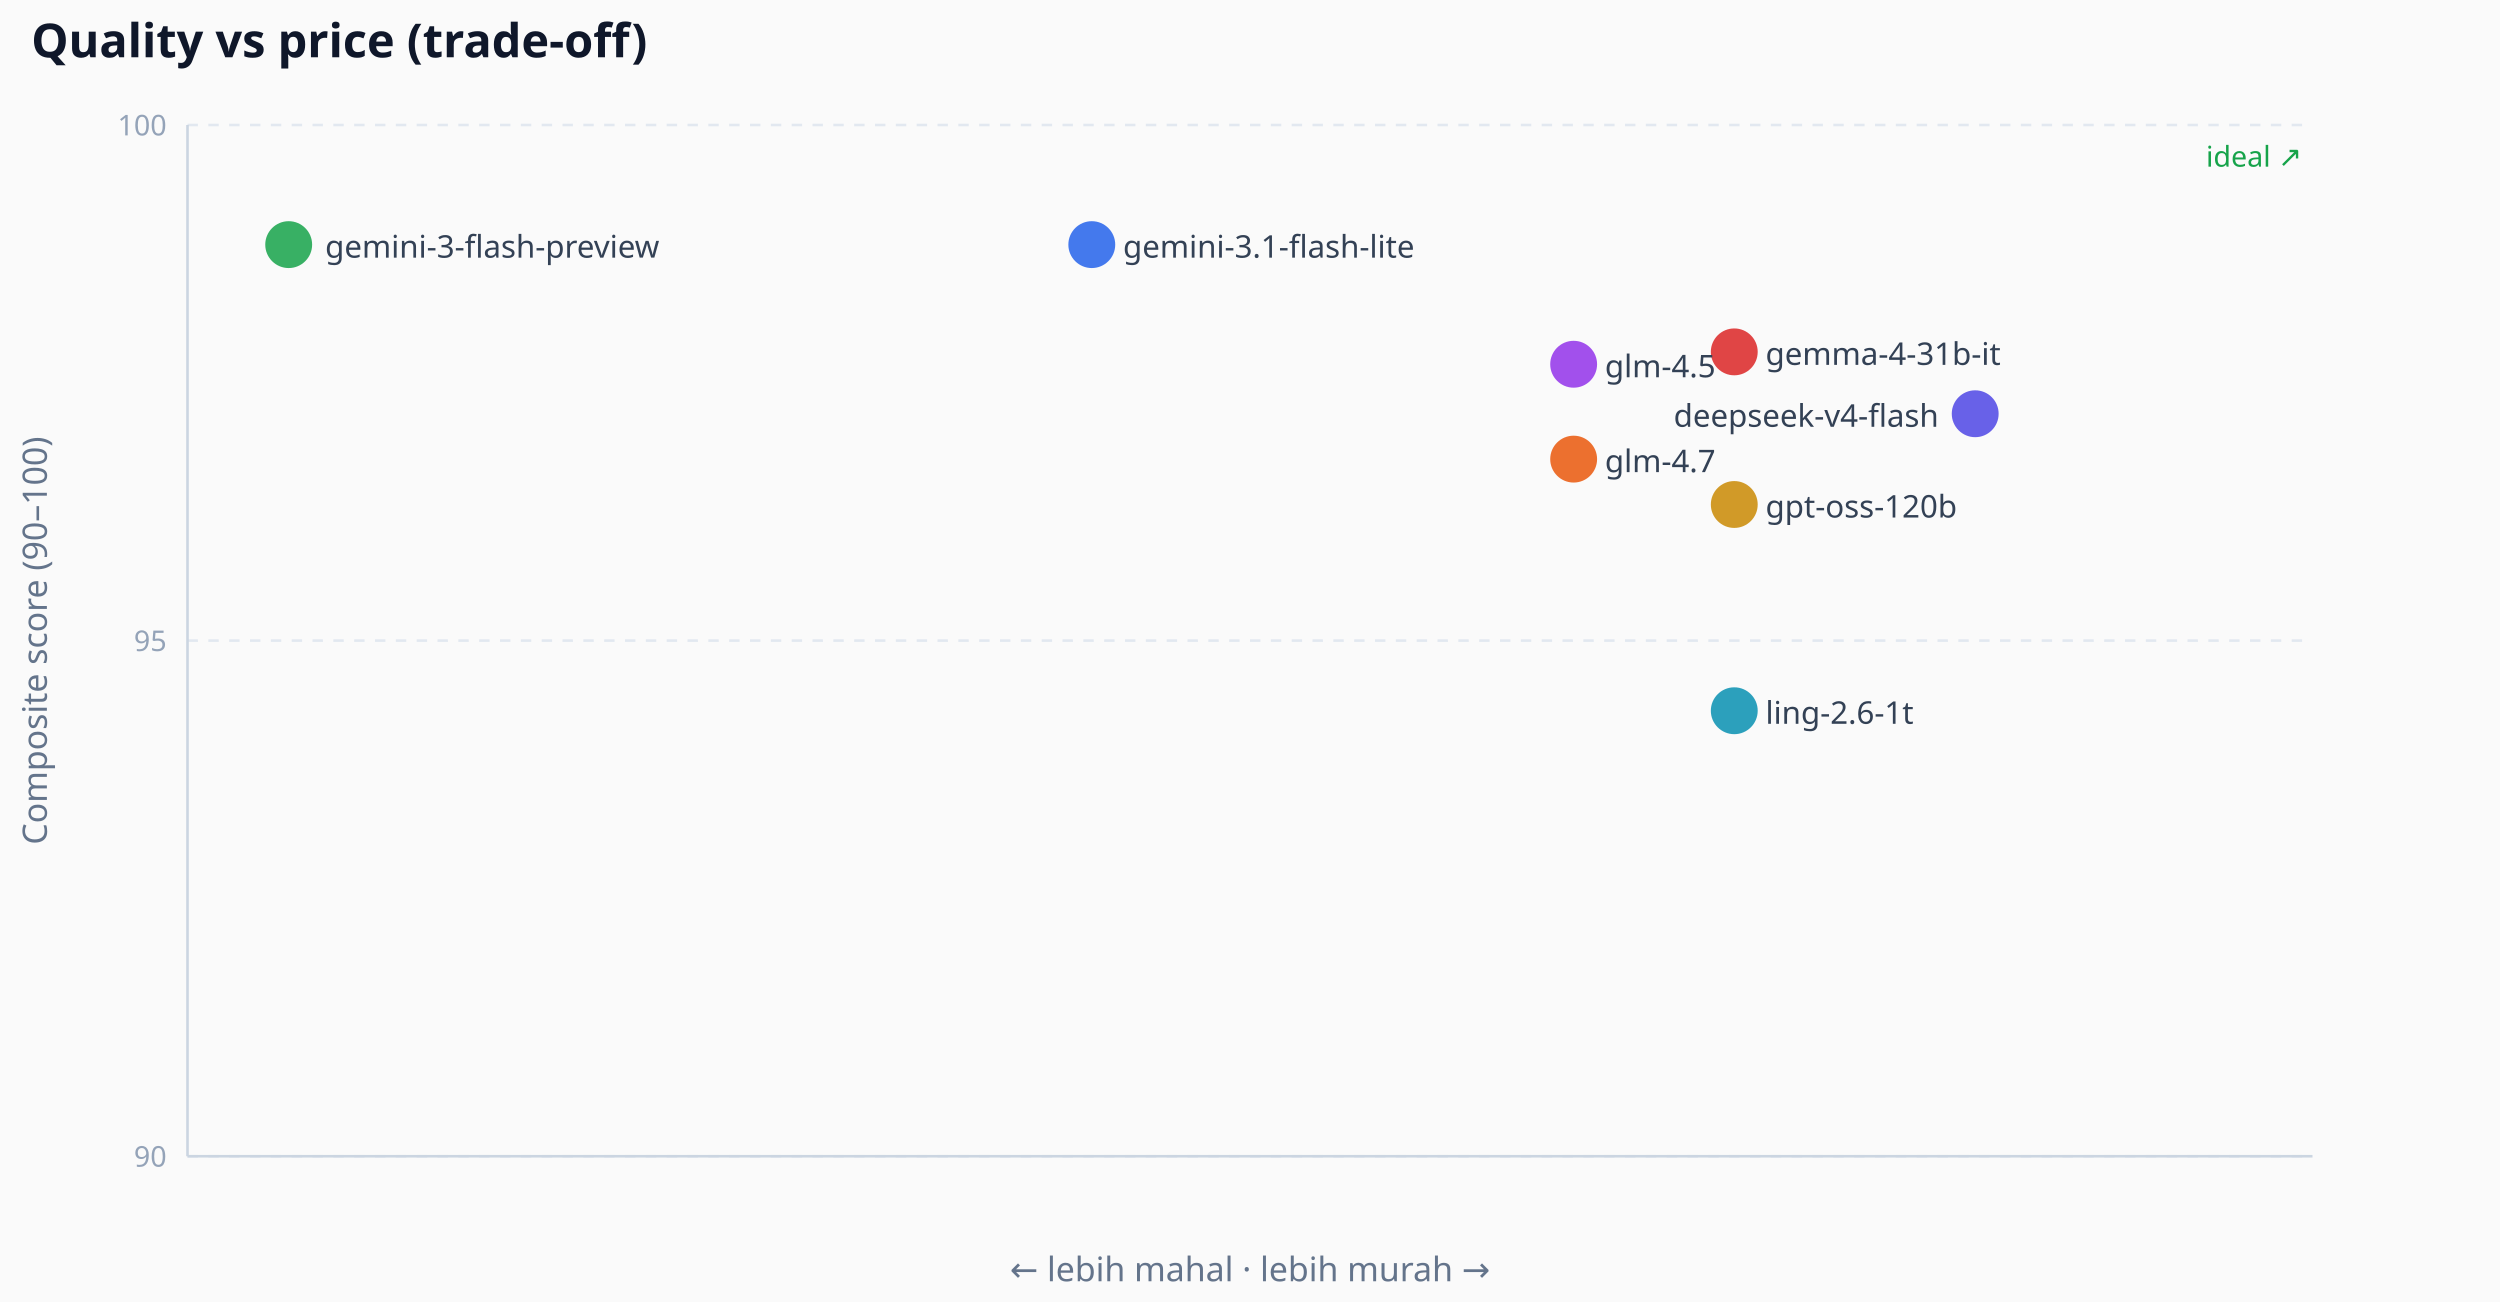
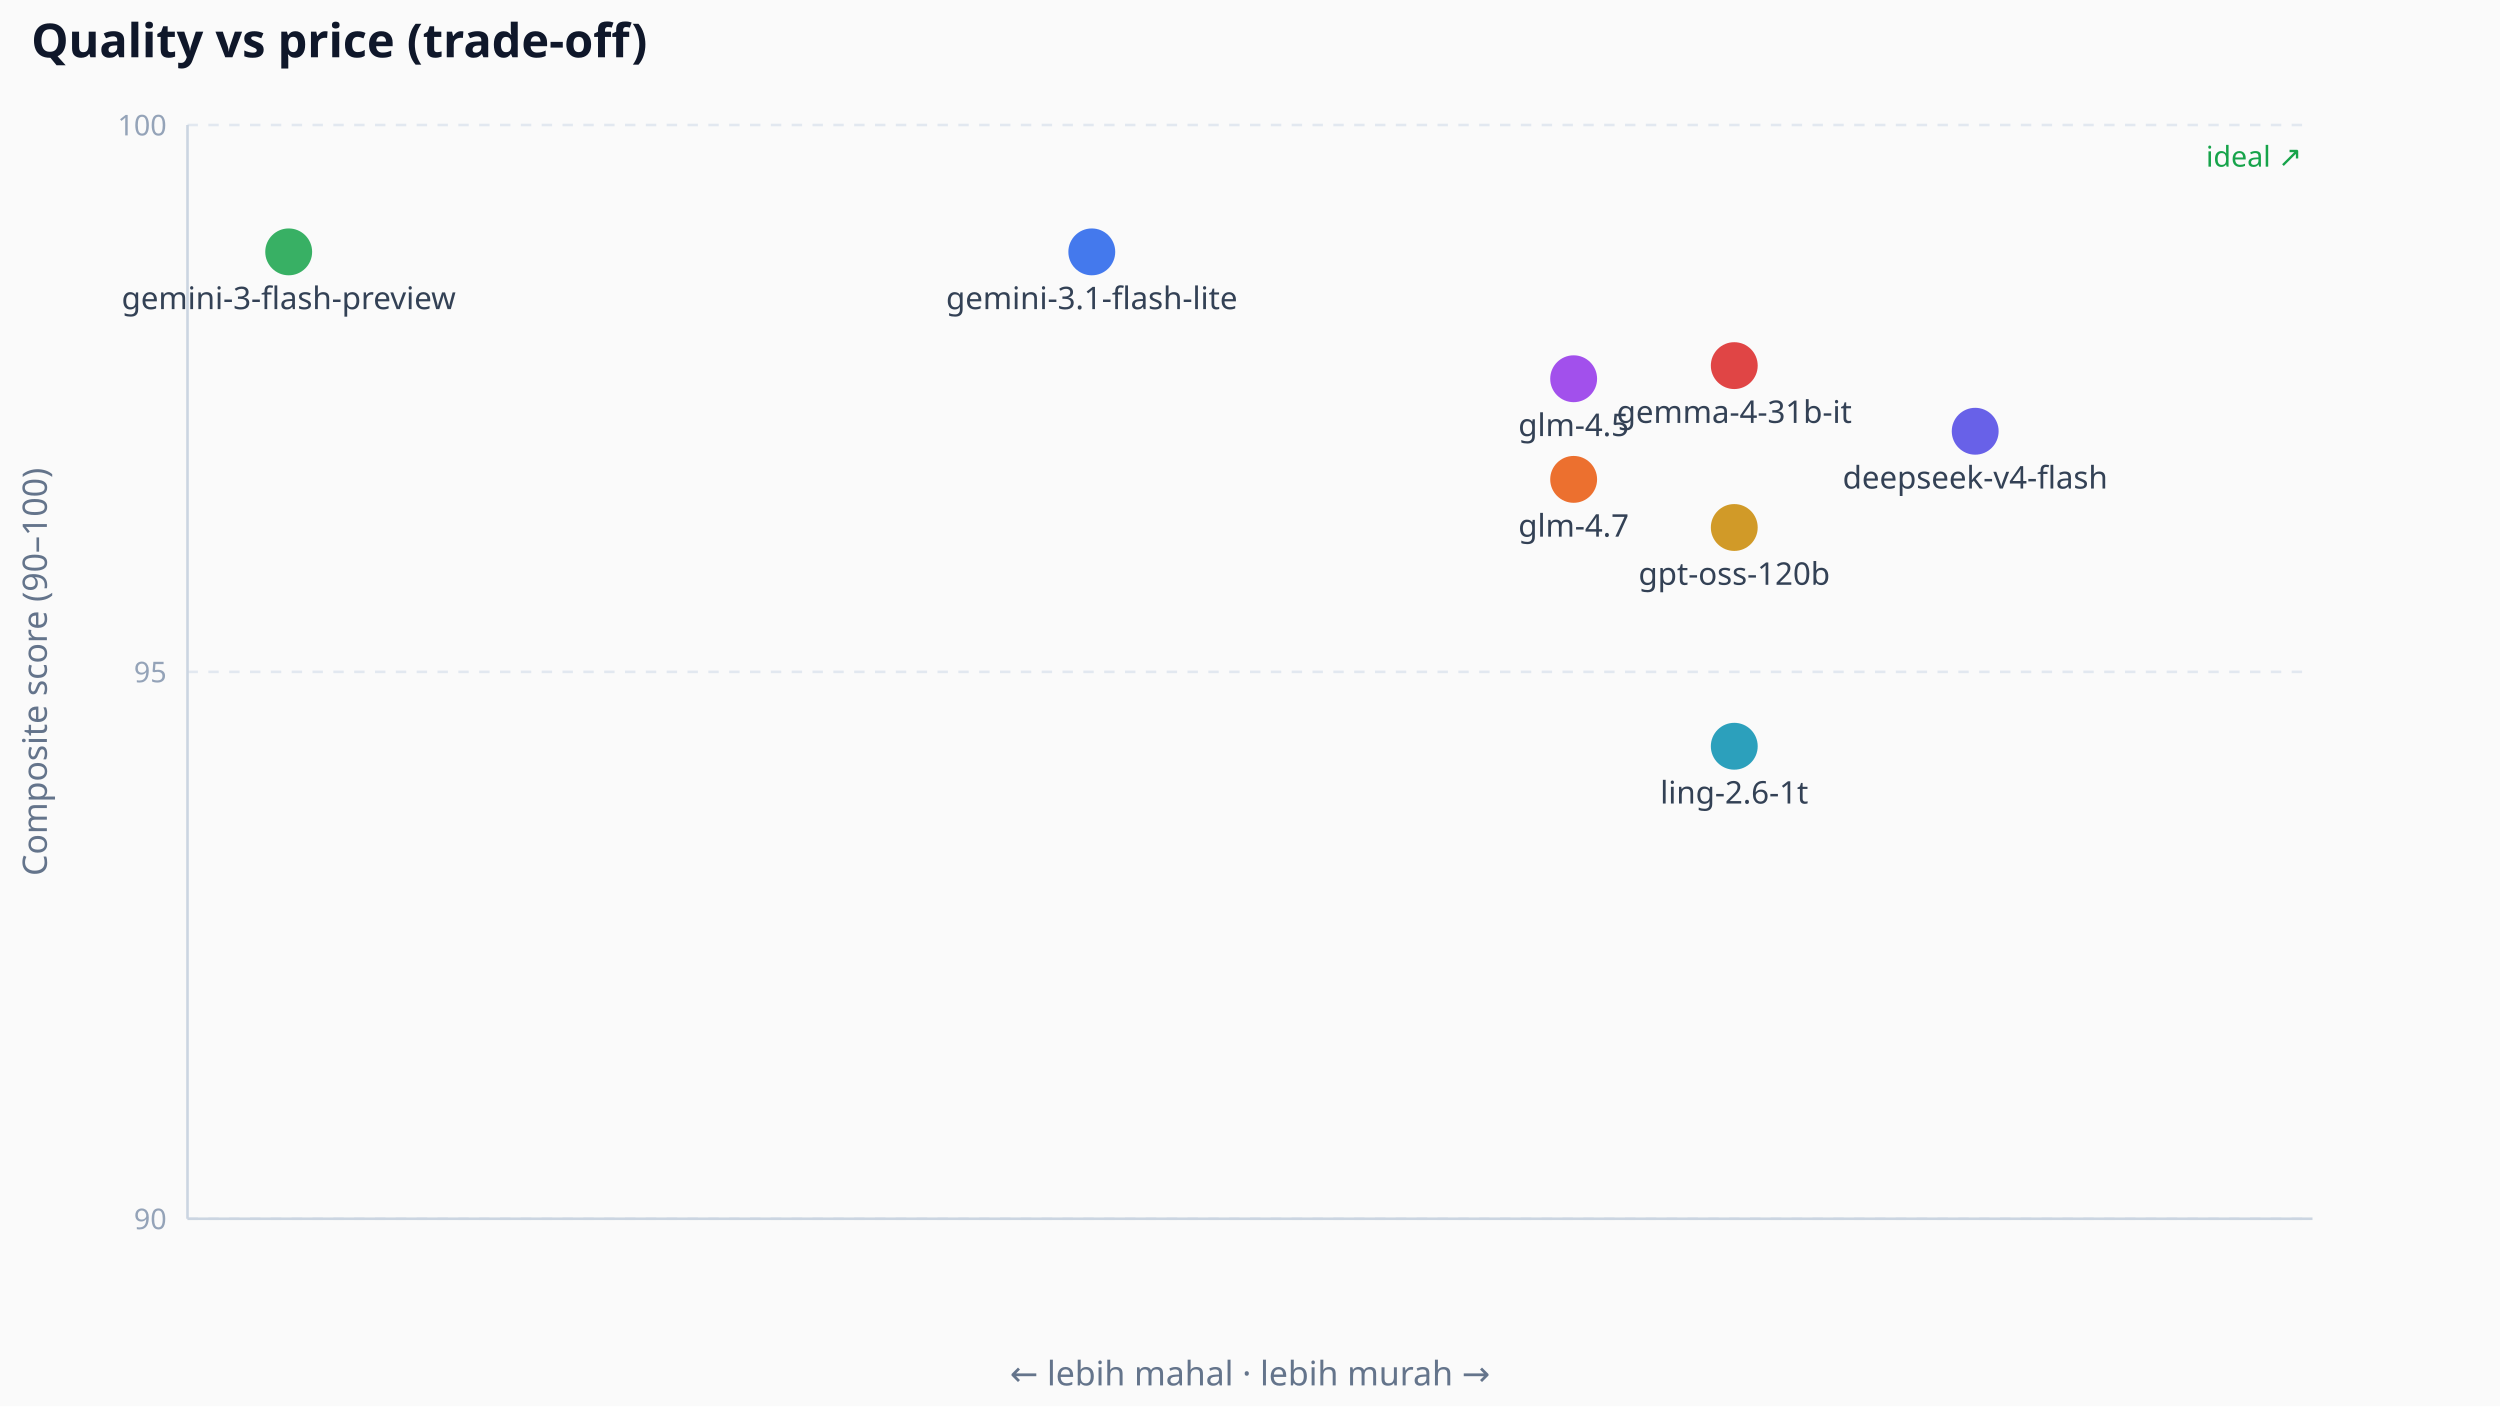
- <svg xmlns="http://www.w3.org/2000/svg" viewBox="0 0 960 500" width="960" height="500">
+ <svg xmlns="http://www.w3.org/2000/svg" viewBox="0 0 960 540" width="960" height="540">
  <style>
    .title { font: 600 18px system-ui, sans-serif; fill: #0f172a; }
    .axis { font: 13px system-ui, sans-serif; fill: #64748b; }
    .tick { font: 11px system-ui, sans-serif; fill: #94a3b8; }
    .dot-label { font: 12px system-ui, sans-serif; fill: #334155; }
    .ideal { font: 11px system-ui, sans-serif; fill: #16a34a; }
  </style>
  <rect width="100%" height="100%" fill="#fafafa" />
  <text x="12" y="22" class="title">Quality vs price (trade-off)</text>
  <text x="884" y="64" text-anchor="end" class="ideal">ideal ↗</text>
-   <line x1="72" y1="444" x2="888" y2="444" stroke="#e2e8f0" stroke-dasharray="4 4" />
-   <text x="64" y="448" text-anchor="end" class="tick">90</text>
-   <line x1="72" y1="246" x2="888" y2="246" stroke="#e2e8f0" stroke-dasharray="4 4" />
-   <text x="64" y="250" text-anchor="end" class="tick">95</text>
+   <line x1="72" y1="468" x2="888" y2="468" stroke="#e2e8f0" stroke-dasharray="4 4" />
+   <text x="64" y="472" text-anchor="end" class="tick">90</text>
+   <line x1="72" y1="258" x2="888" y2="258" stroke="#e2e8f0" stroke-dasharray="4 4" />
+   <text x="64" y="262" text-anchor="end" class="tick">95</text>
  <line x1="72" y1="48" x2="888" y2="48" stroke="#e2e8f0" stroke-dasharray="4 4" />
  <text x="64" y="52" text-anchor="end" class="tick">100</text>
-   <line x1="72" y1="444" x2="888" y2="444" stroke="#cbd5e1" />
-   <line x1="72" y1="48" x2="72" y2="444" stroke="#cbd5e1" />
-   <text x="480" y="492" text-anchor="middle" class="axis">← lebih mahal · lebih murah →</text>
-   <text x="18" y="246" transform="rotate(-90 18 246)" text-anchor="middle" class="axis">Composite score (90–100)</text>
-   <circle cx="419.247" cy="93.936" r="9" fill="#2563eb" opacity="0.85" />
-   <text x="431.247" y="98.936" text-anchor="start" class="dot-label">gemini-3.1-flash-lite</text>
-   <circle cx="110.857" cy="93.936" r="9" fill="#16a34a" opacity="0.85" />
-   <text x="124.857" y="98.936" text-anchor="start" class="dot-label">gemini-3-flash-preview</text>
-   <circle cx="665.959" cy="135.12" r="9" fill="#dc2626" opacity="0.85" />
-   <text x="677.959" y="140.12" text-anchor="start" class="dot-label">gemma-4-31b-it</text>
-   <circle cx="604.281" cy="139.872" r="9" fill="#9333ea" opacity="0.85" />
-   <text x="616.281" y="144.872" text-anchor="start" class="dot-label">glm-4.5</text>
-   <circle cx="604.281" cy="176.304" r="9" fill="#ea580c" opacity="0.85" />
-   <text x="616.281" y="181.304" text-anchor="start" class="dot-label">glm-4.7</text>
-   <circle cx="665.959" cy="272.928" r="9" fill="#0891b2" opacity="0.85" />
-   <text x="677.959" y="277.928" text-anchor="start" class="dot-label">ling-2.6-1t</text>
-   <circle cx="665.959" cy="193.728" r="9" fill="#ca8a04" opacity="0.85" />
-   <text x="677.959" y="198.728" text-anchor="start" class="dot-label">gpt-oss-120b</text>
-   <circle cx="758.476" cy="158.88" r="9" fill="#4f46e5" opacity="0.85" />
-   <text x="744.476" y="163.88" text-anchor="end" class="dot-label">deepseek-v4-flash</text>
+   <line x1="72" y1="468" x2="888" y2="468" stroke="#cbd5e1" />
+   <line x1="72" y1="48" x2="72" y2="468" stroke="#cbd5e1" />
+   <text x="480" y="532" text-anchor="middle" class="axis">← lebih mahal · lebih murah →</text>
+   <text x="18" y="258" transform="rotate(-90 18 258)" text-anchor="middle" class="axis">Composite score (90–100)</text>
+   <circle cx="419.247" cy="96.72" r="9" fill="#2563eb" opacity="0.85" />
+   <text x="419.247" y="118.72" text-anchor="middle" class="dot-label">gemini-3.1-flash-lite</text>
+   <circle cx="110.857" cy="96.72" r="9" fill="#16a34a" opacity="0.85" />
+   <text x="110.857" y="118.72" text-anchor="middle" class="dot-label">gemini-3-flash-preview</text>
+   <circle cx="665.959" cy="140.4" r="9" fill="#dc2626" opacity="0.85" />
+   <text x="665.959" y="162.4" text-anchor="middle" class="dot-label">gemma-4-31b-it</text>
+   <circle cx="604.281" cy="145.44" r="9" fill="#9333ea" opacity="0.85" />
+   <text x="604.281" y="167.44" text-anchor="middle" class="dot-label">glm-4.5</text>
+   <circle cx="604.281" cy="184.08" r="9" fill="#ea580c" opacity="0.85" />
+   <text x="604.281" y="206.08" text-anchor="middle" class="dot-label">glm-4.7</text>
+   <circle cx="665.959" cy="286.56" r="9" fill="#0891b2" opacity="0.85" />
+   <text x="665.959" y="308.56" text-anchor="middle" class="dot-label">ling-2.6-1t</text>
+   <circle cx="665.959" cy="202.56" r="9" fill="#ca8a04" opacity="0.85" />
+   <text x="665.959" y="224.56" text-anchor="middle" class="dot-label">gpt-oss-120b</text>
+   <circle cx="758.476" cy="165.6" r="9" fill="#4f46e5" opacity="0.85" />
+   <text x="758.476" y="187.6" text-anchor="middle" class="dot-label">deepseek-v4-flash</text>
</svg>
